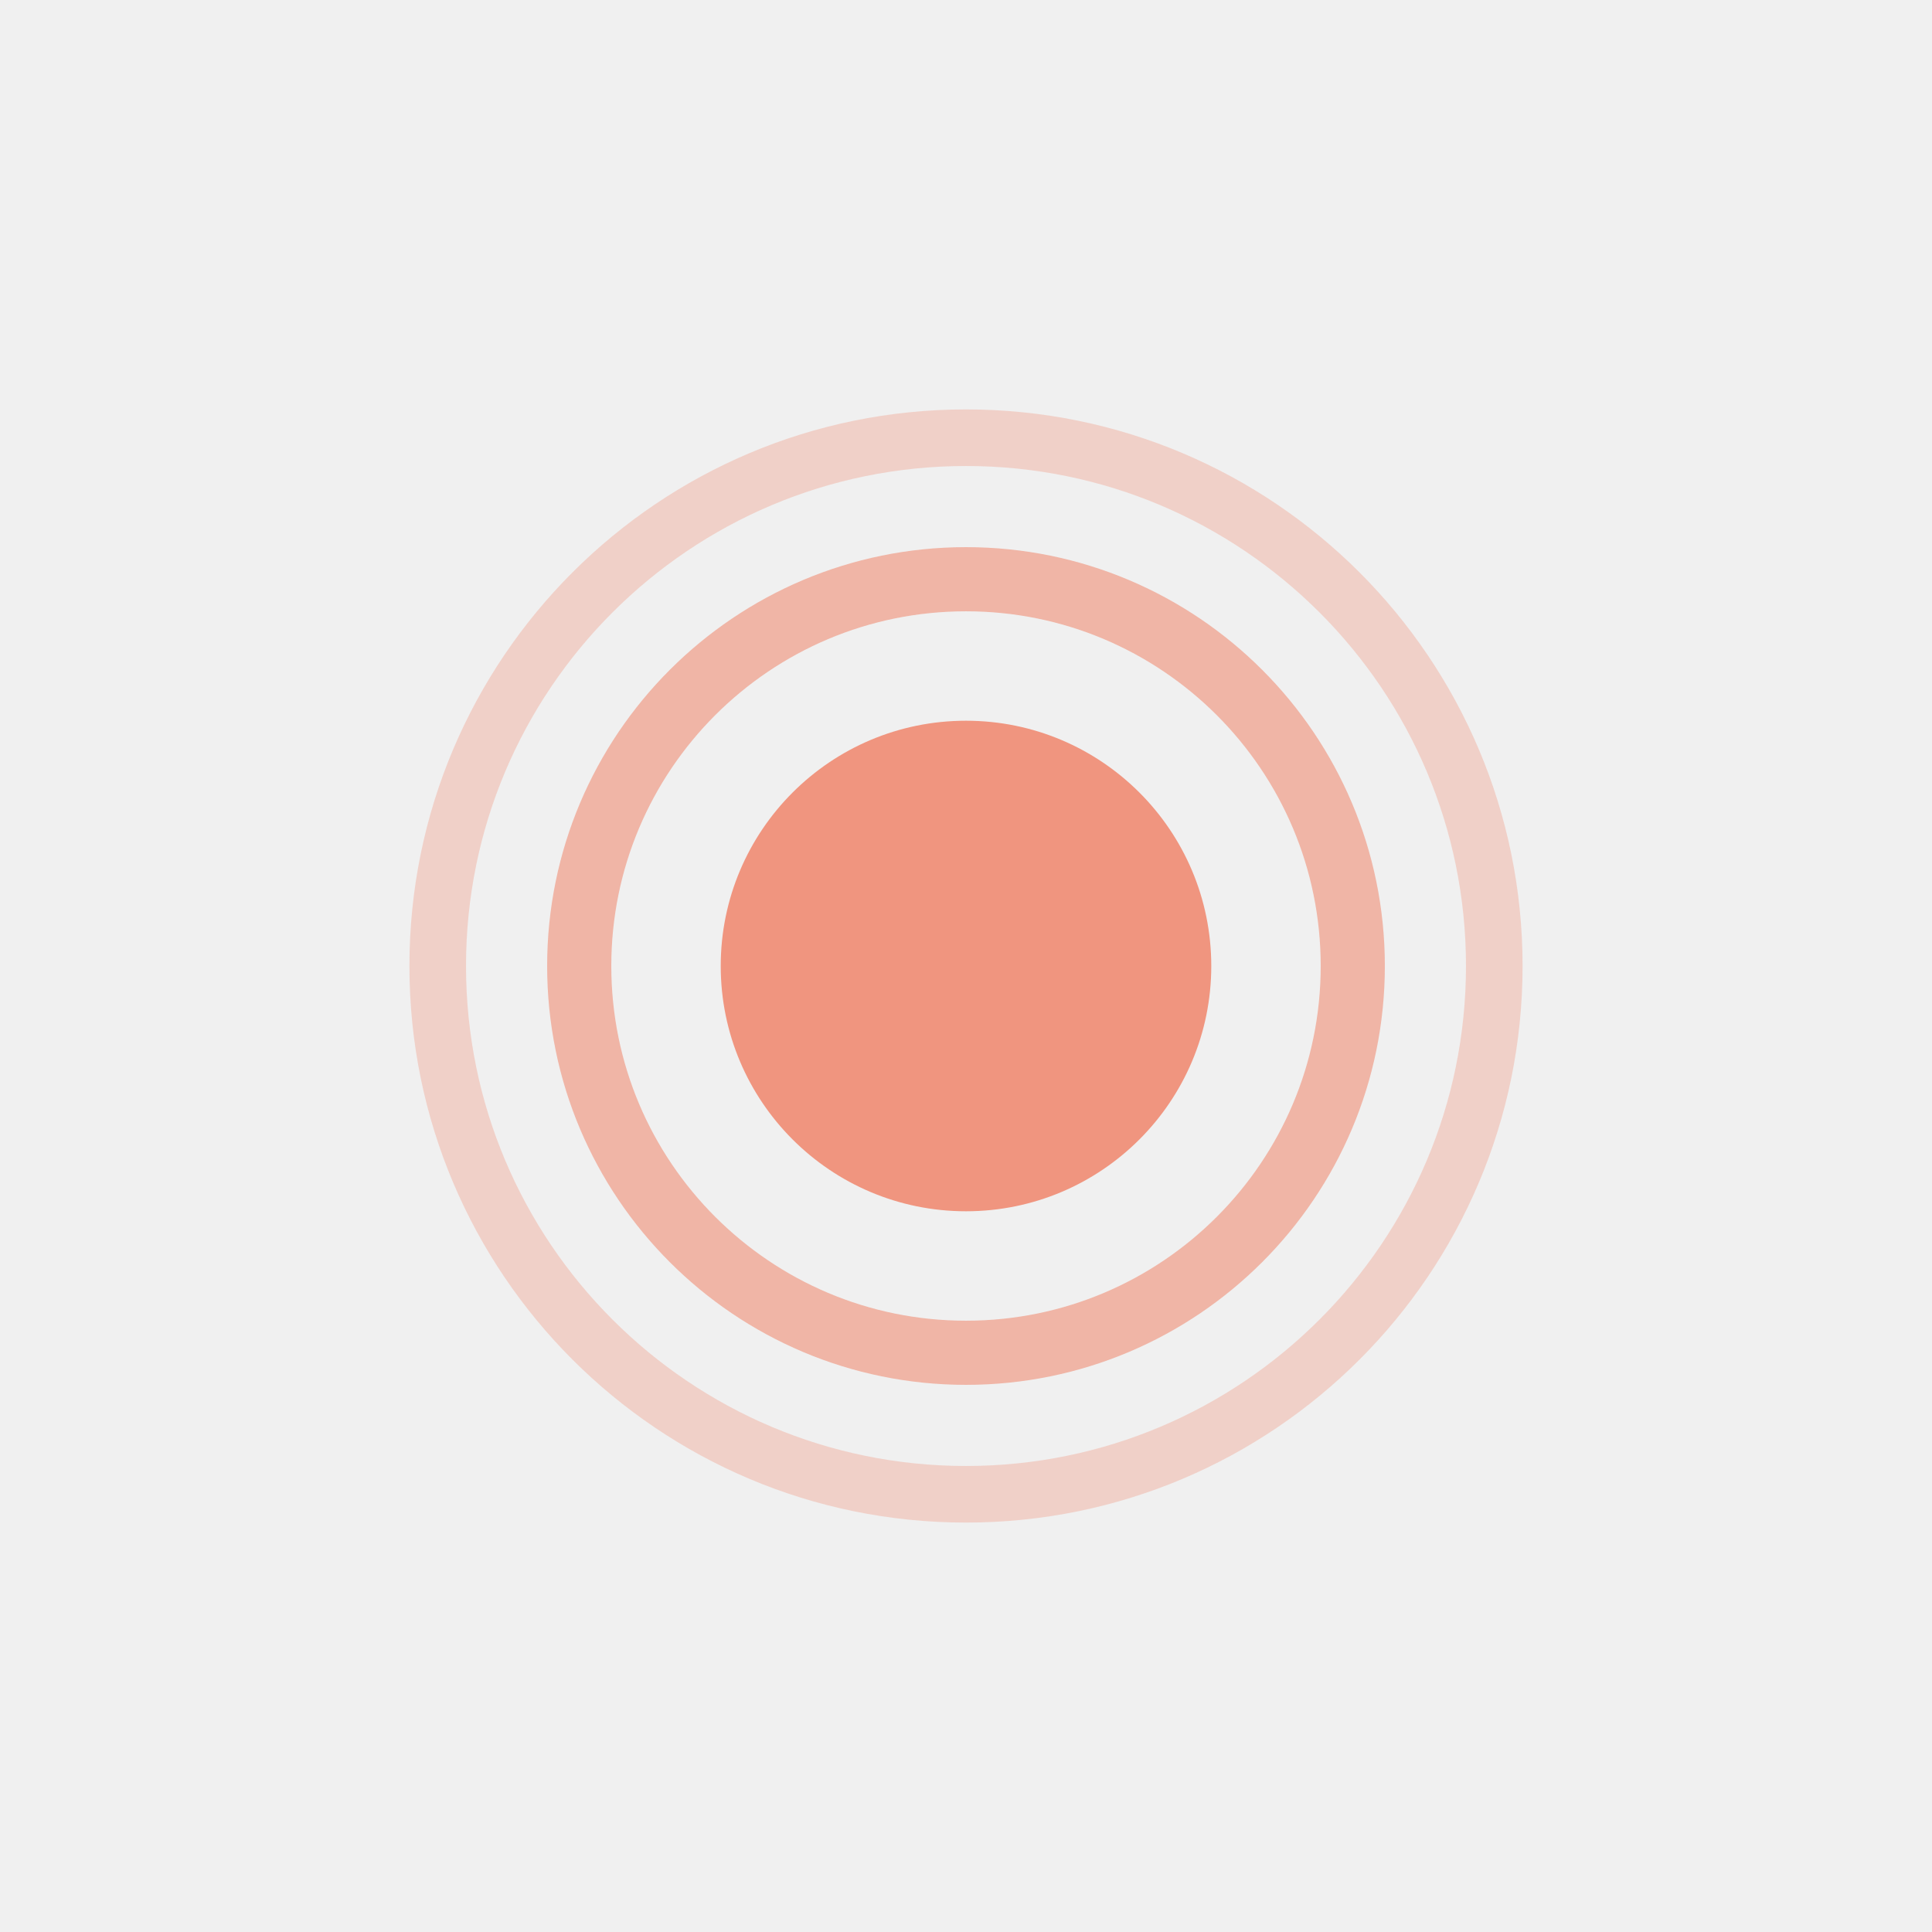
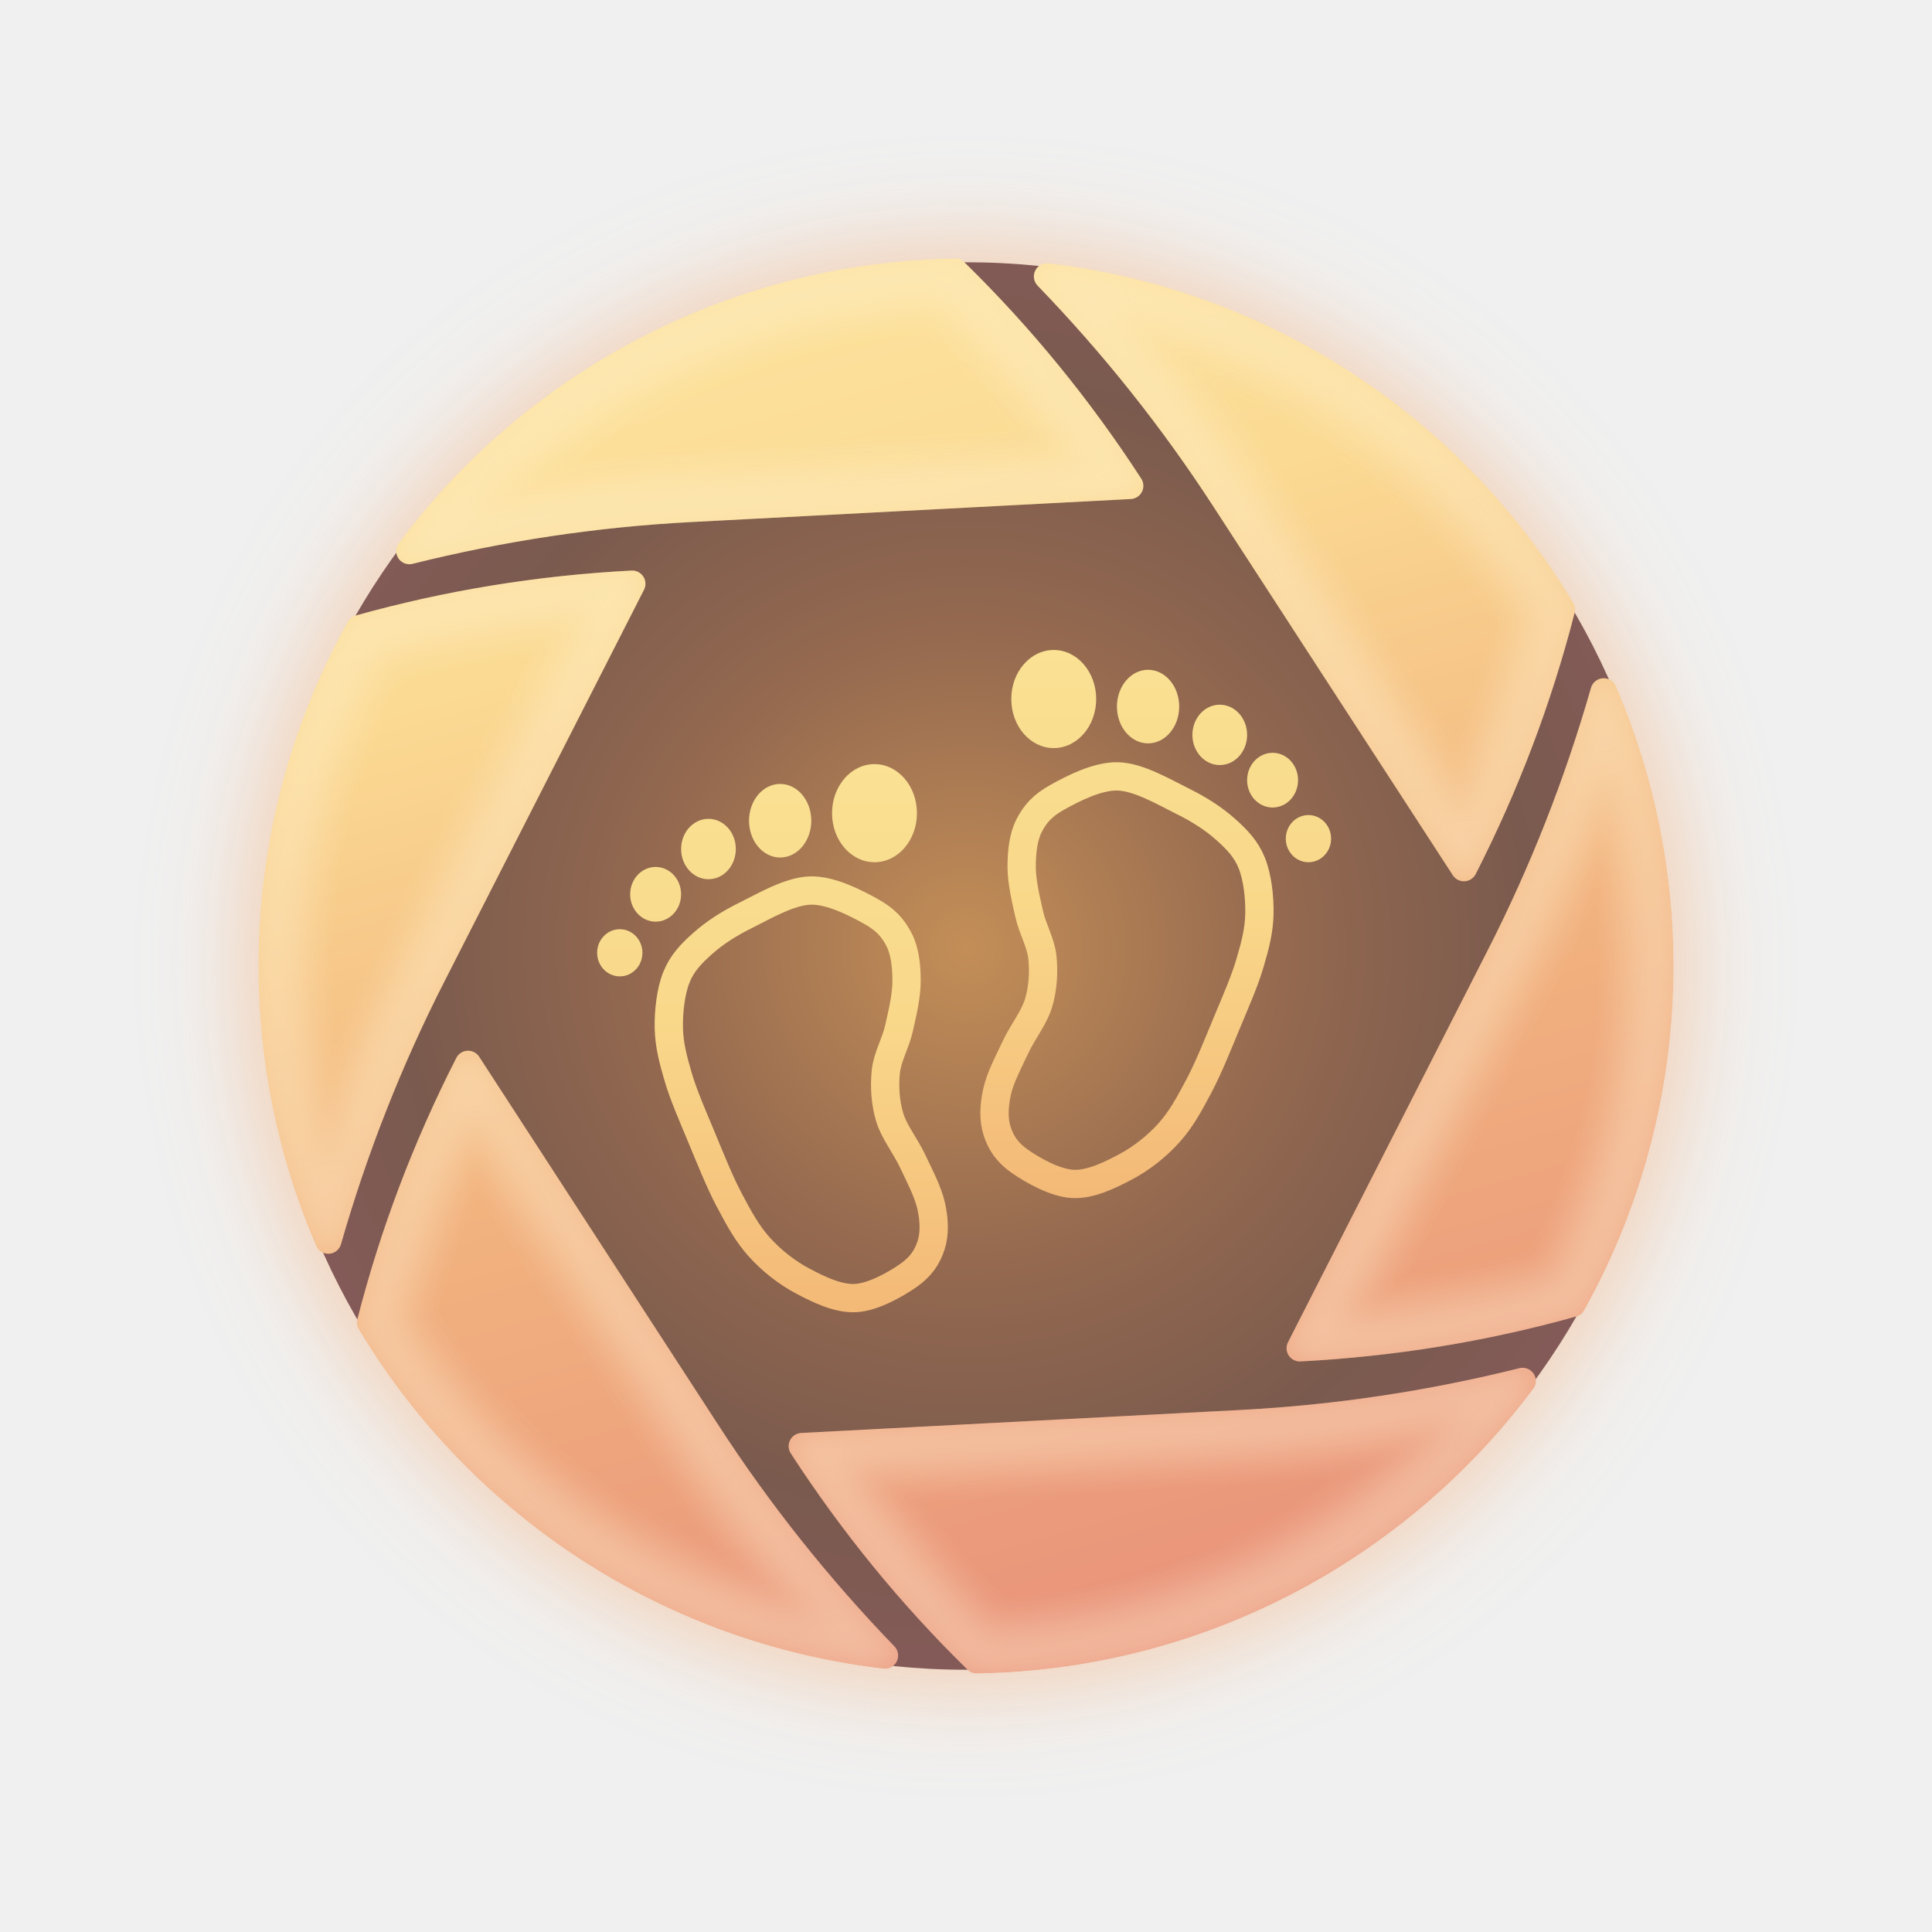
<svg xmlns="http://www.w3.org/2000/svg" viewBox="0 0 1024 1024" width="1024" height="1024">
-   <g fill="none" stroke="#F0957F">
-     <circle cx="512" cy="512" r="280" stroke-width="30" stroke-opacity="0.35" />
-     <circle cx="512" cy="512" r="205" stroke-width="34" stroke-opacity="0.65" />
+   <defs>
+     <linearGradient id="mwarm" x1="430" y1="137" x2="640" y2="887" gradientUnits="userSpaceOnUse">
+       <stop offset="0" stop-color="#FCE29D" />
+       <stop offset=".22" stop-color="#FBDA93" />
+       <stop offset=".55" stop-color="#F2B47F" />
+       <stop offset="1" stop-color="#E8907A" />
+     </linearGradient>
+     <radialGradient id="mcore" cx="512" cy="502" r="375" gradientUnits="userSpaceOnUse">
+       <stop offset="0" stop-color="#C38E57" />
+       <stop offset=".45" stop-color="#94694F" />
+       <stop offset=".8" stop-color="#7A5A4E" />
+       <stop offset="1" stop-color="#835A57" />
+     </radialGradient>
+     <linearGradient id="mfeet" x1="0" y1="340" x2="0" y2="700" gradientUnits="userSpaceOnUse">
+       <stop offset="0" stop-color="#FAE597" />
+       <stop offset=".55" stop-color="#F9D88A" />
+       <stop offset="1" stop-color="#F3B776" />
+     </linearGradient>
+     <filter id="mglow" x="-30%" y="-30%" width="160%" height="160%">
+       <feGaussianBlur stdDeviation="26" />
+     </filter>
+     <filter id="msoft" x="-10%" y="-10%" width="120%" height="120%">
+       <feGaussianBlur stdDeviation="9" />
+     </filter>
+     <path id="mblade" d="M612.2 262.4Q575.1 198.1 525.5 144.2A368 368 0 0 0 228.9 276.9Q303.4 262.4 378.9 262.4Z" transform="rotate(-3 512 512)" />
+     <mask id="mblades" maskUnits="userSpaceOnUse" x="0" y="0" width="1024" height="1024">
+       <g fill="#fff" stroke="#fff" stroke-width="14" stroke-linejoin="round">
+         <use href="#mblade" />
+         <use href="#mblade" transform="rotate(60 512 512)" />
+         <use href="#mblade" transform="rotate(120 512 512)" />
+         <use href="#mblade" transform="rotate(180 512 512)" />
+         <use href="#mblade" transform="rotate(240 512 512)" />
+         <use href="#mblade" transform="rotate(300 512 512)" />
+       </g>
+     </mask>
+     <mask id="mrim" maskUnits="userSpaceOnUse" x="0" y="0" width="1024" height="1024">
+       <g fill="#000" stroke="#fff" stroke-width="22" stroke-linejoin="round" filter="url(#msoft)">
+         <use href="#mblade" />
+         <use href="#mblade" transform="rotate(60 512 512)" />
+         <use href="#mblade" transform="rotate(120 512 512)" />
+         <use href="#mblade" transform="rotate(180 512 512)" />
+         <use href="#mblade" transform="rotate(240 512 512)" />
+         <use href="#mblade" transform="rotate(300 512 512)" />
+       </g>
+     </mask>
+   </defs>
+   <circle cx="512" cy="512" r="379" fill="#F4B27F" opacity=".6" filter="url(#mglow)" />
+   <circle cx="512" cy="512" r="373" fill="url(#mcore)" />
+   <circle cx="512" cy="512" r="375" fill="url(#mwarm)" mask="url(#mblades)" />
+   <g mask="url(#mblades)">
+     <circle cx="512" cy="512" r="375" fill="#FFF3D6" opacity=".4" mask="url(#mrim)" />
  </g>
-   <circle cx="512" cy="512" r="130" fill="#F0957F" />
+   <g fill="url(#mfeet)" transform="translate(1.5 2)">
+     <g id="mfoot">
+       <path d="M428 470C439 469.7 452.2 476.7 460 481C467.8 485.3 471.8 489.8 475 496C478.2 502.2 479 510.2 479 518C479 525.8 476.8 535 475 543C473.2 551 468.8 558.2 468 566C467.2 573.8 467.7 582.2 470 590C472.3 597.8 478.3 605.2 482 613C485.7 620.8 490.3 629.5 492 637C493.7 644.5 494 651.8 492 658C490 664.2 486.7 669.3 480 674C473.3 678.7 461.3 685.5 452 686C442.7 686.5 432.5 681.5 424 677C415.5 672.5 407.5 666.2 401 659C394.5 651.8 390.2 643.8 385 634C379.8 624.2 374.5 610.8 370 600C365.5 589.2 360.8 578.5 358 569C355.2 559.5 353.2 551.8 353 543C352.8 534.2 354 523.5 357 516C360 508.5 364.8 503.5 371 498C377.2 492.5 384.5 487.7 394 483C403.5 478.3 417 470.3 428 470Z" fill="none" stroke="url(#mfeet)" stroke-width="15" />
+       <ellipse cx="462" cy="429" rx="22.5" ry="26" />
+       <ellipse cx="412" cy="433" rx="16.5" ry="19.5" />
+       <ellipse cx="374" cy="448" rx="14.5" ry="16" />
+       <ellipse cx="346" cy="472" rx="13.5" ry="14.5" />
+       <ellipse cx="327" cy="503" rx="12" ry="12.5" />
+     </g>
+     <use href="#mfoot" transform="translate(1019 -60.5) scale(-1 1)" />
+   </g>
</svg>
